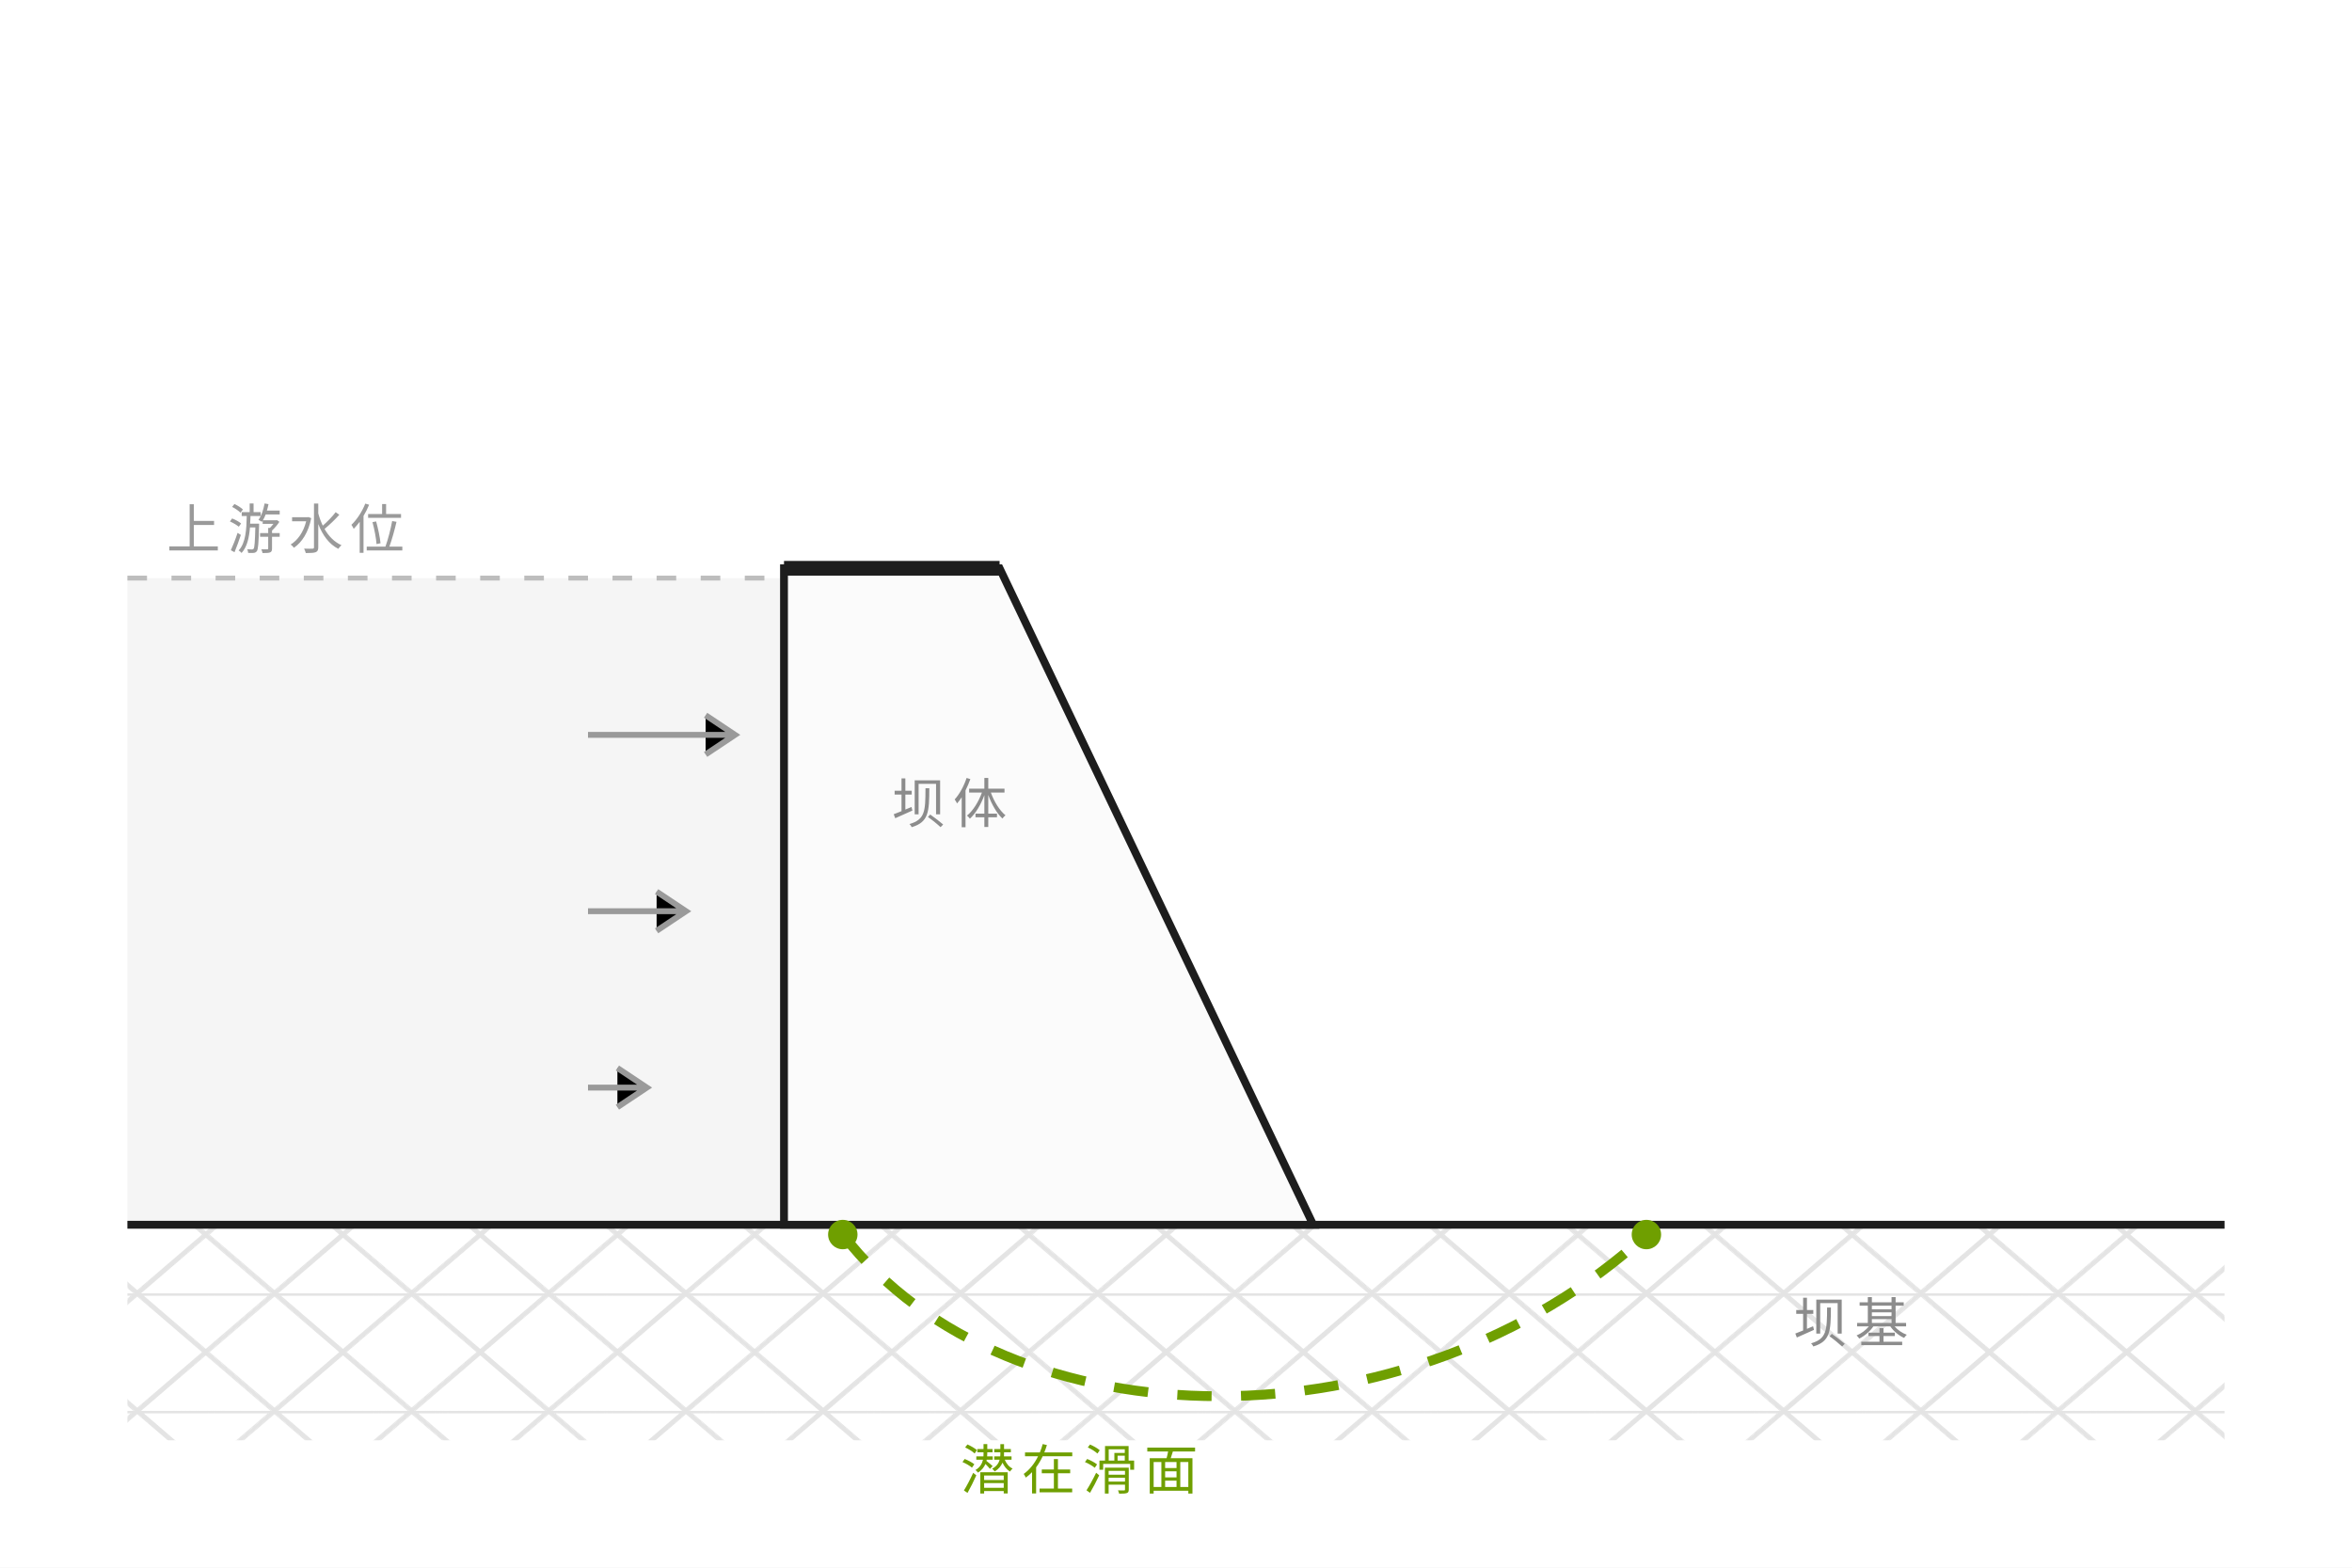
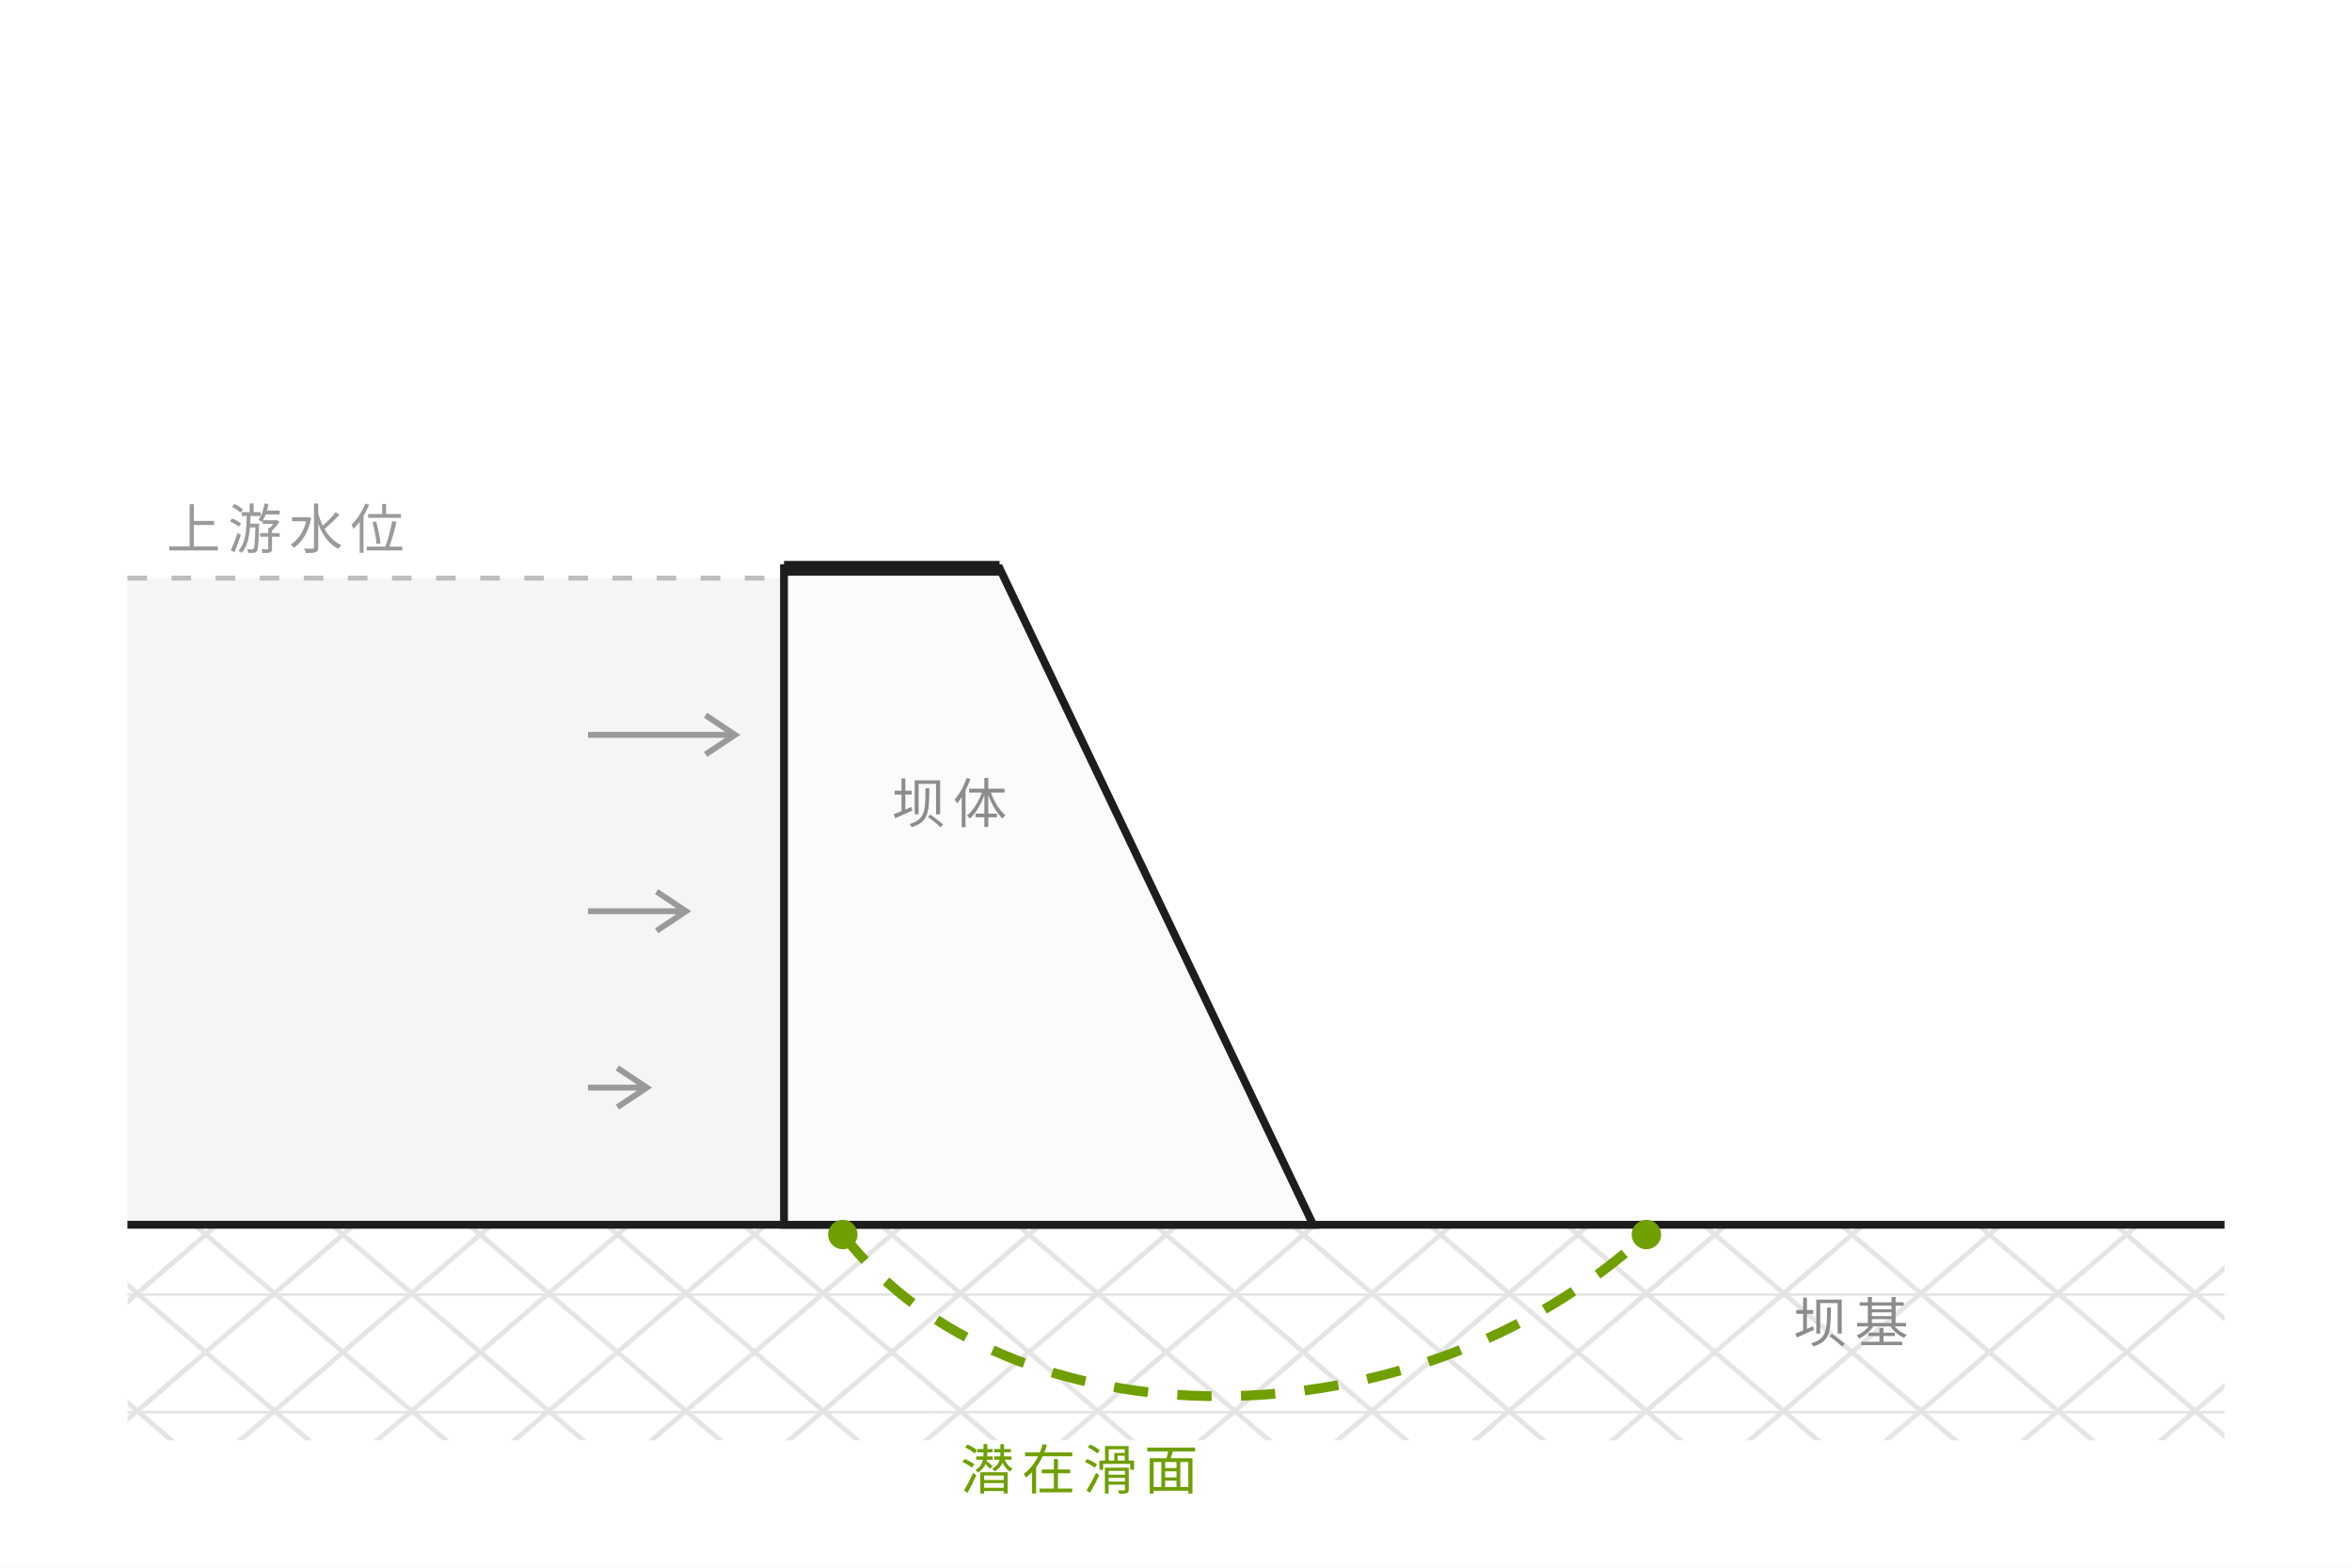
<svg xmlns="http://www.w3.org/2000/svg" viewBox="0 0 480 320" width="480" height="320" role="img" aria-label="坝体、坝基与潜在滑面示意图">
  <defs>
    <pattern id="rock" width="28" height="24" patternUnits="userSpaceOnUse">
      <path d="M0 0h28M0 0l28 24M28 0L0 24" fill="none" stroke="#e4e4e4" stroke-width="1" />
    </pattern>
  </defs>
  <rect width="480" height="320" fill="#ffffff" />
  <rect x="26" y="118" width="134" height="132" fill="#f5f5f5" />
  <path d="M26 118h134" stroke="#bdbdbd" stroke-width="1" stroke-dasharray="4 5" />
  <text x="34" y="112" font-family="'PingFang SC','Microsoft YaHei',sans-serif" font-size="11" letter-spacing="1.5" fill="#9a9a9a">上游水位</text>
  <rect x="26" y="250" width="428" height="44" fill="url(#rock)" />
  <path d="M26 250h428" stroke="#1d1d1d" stroke-width="1.6" />
  <path d="M160 250V116h44l64 134z" fill="#fbfbfb" stroke="#1d1d1d" stroke-width="1.6" />
  <path d="M160 116h44" stroke="#1d1d1d" stroke-width="3" />
  <path d="M172 252c34 44 116 44 164 0" fill="none" stroke="#6f9f00" stroke-width="2" stroke-dasharray="7 6" />
  <circle cx="172" cy="252" r="3" fill="#6f9f00" />
  <circle cx="336" cy="252" r="3" fill="#6f9f00" />
-   <g stroke="#9a9a9a" stroke-width="1.2">
+   <g stroke="#9a9a9a" stroke-width="1.2" fill="none">
    <path d="M120 150h30m-6-4 6 4-6 4" />
    <path d="M120 186h20m-6-4 6 4-6 4" />
    <path d="M120 222h12m-6-4 6 4-6 4" />
  </g>
  <g font-family="'PingFang SC','Microsoft YaHei',sans-serif" font-size="11" letter-spacing="1.5" fill="#8c8c8c">
    <text x="182" y="168">坝体</text>
    <text x="366" y="274">坝基</text>
    <text x="196" y="304" fill="#6f9f00">潜在滑面</text>
  </g>
</svg>
